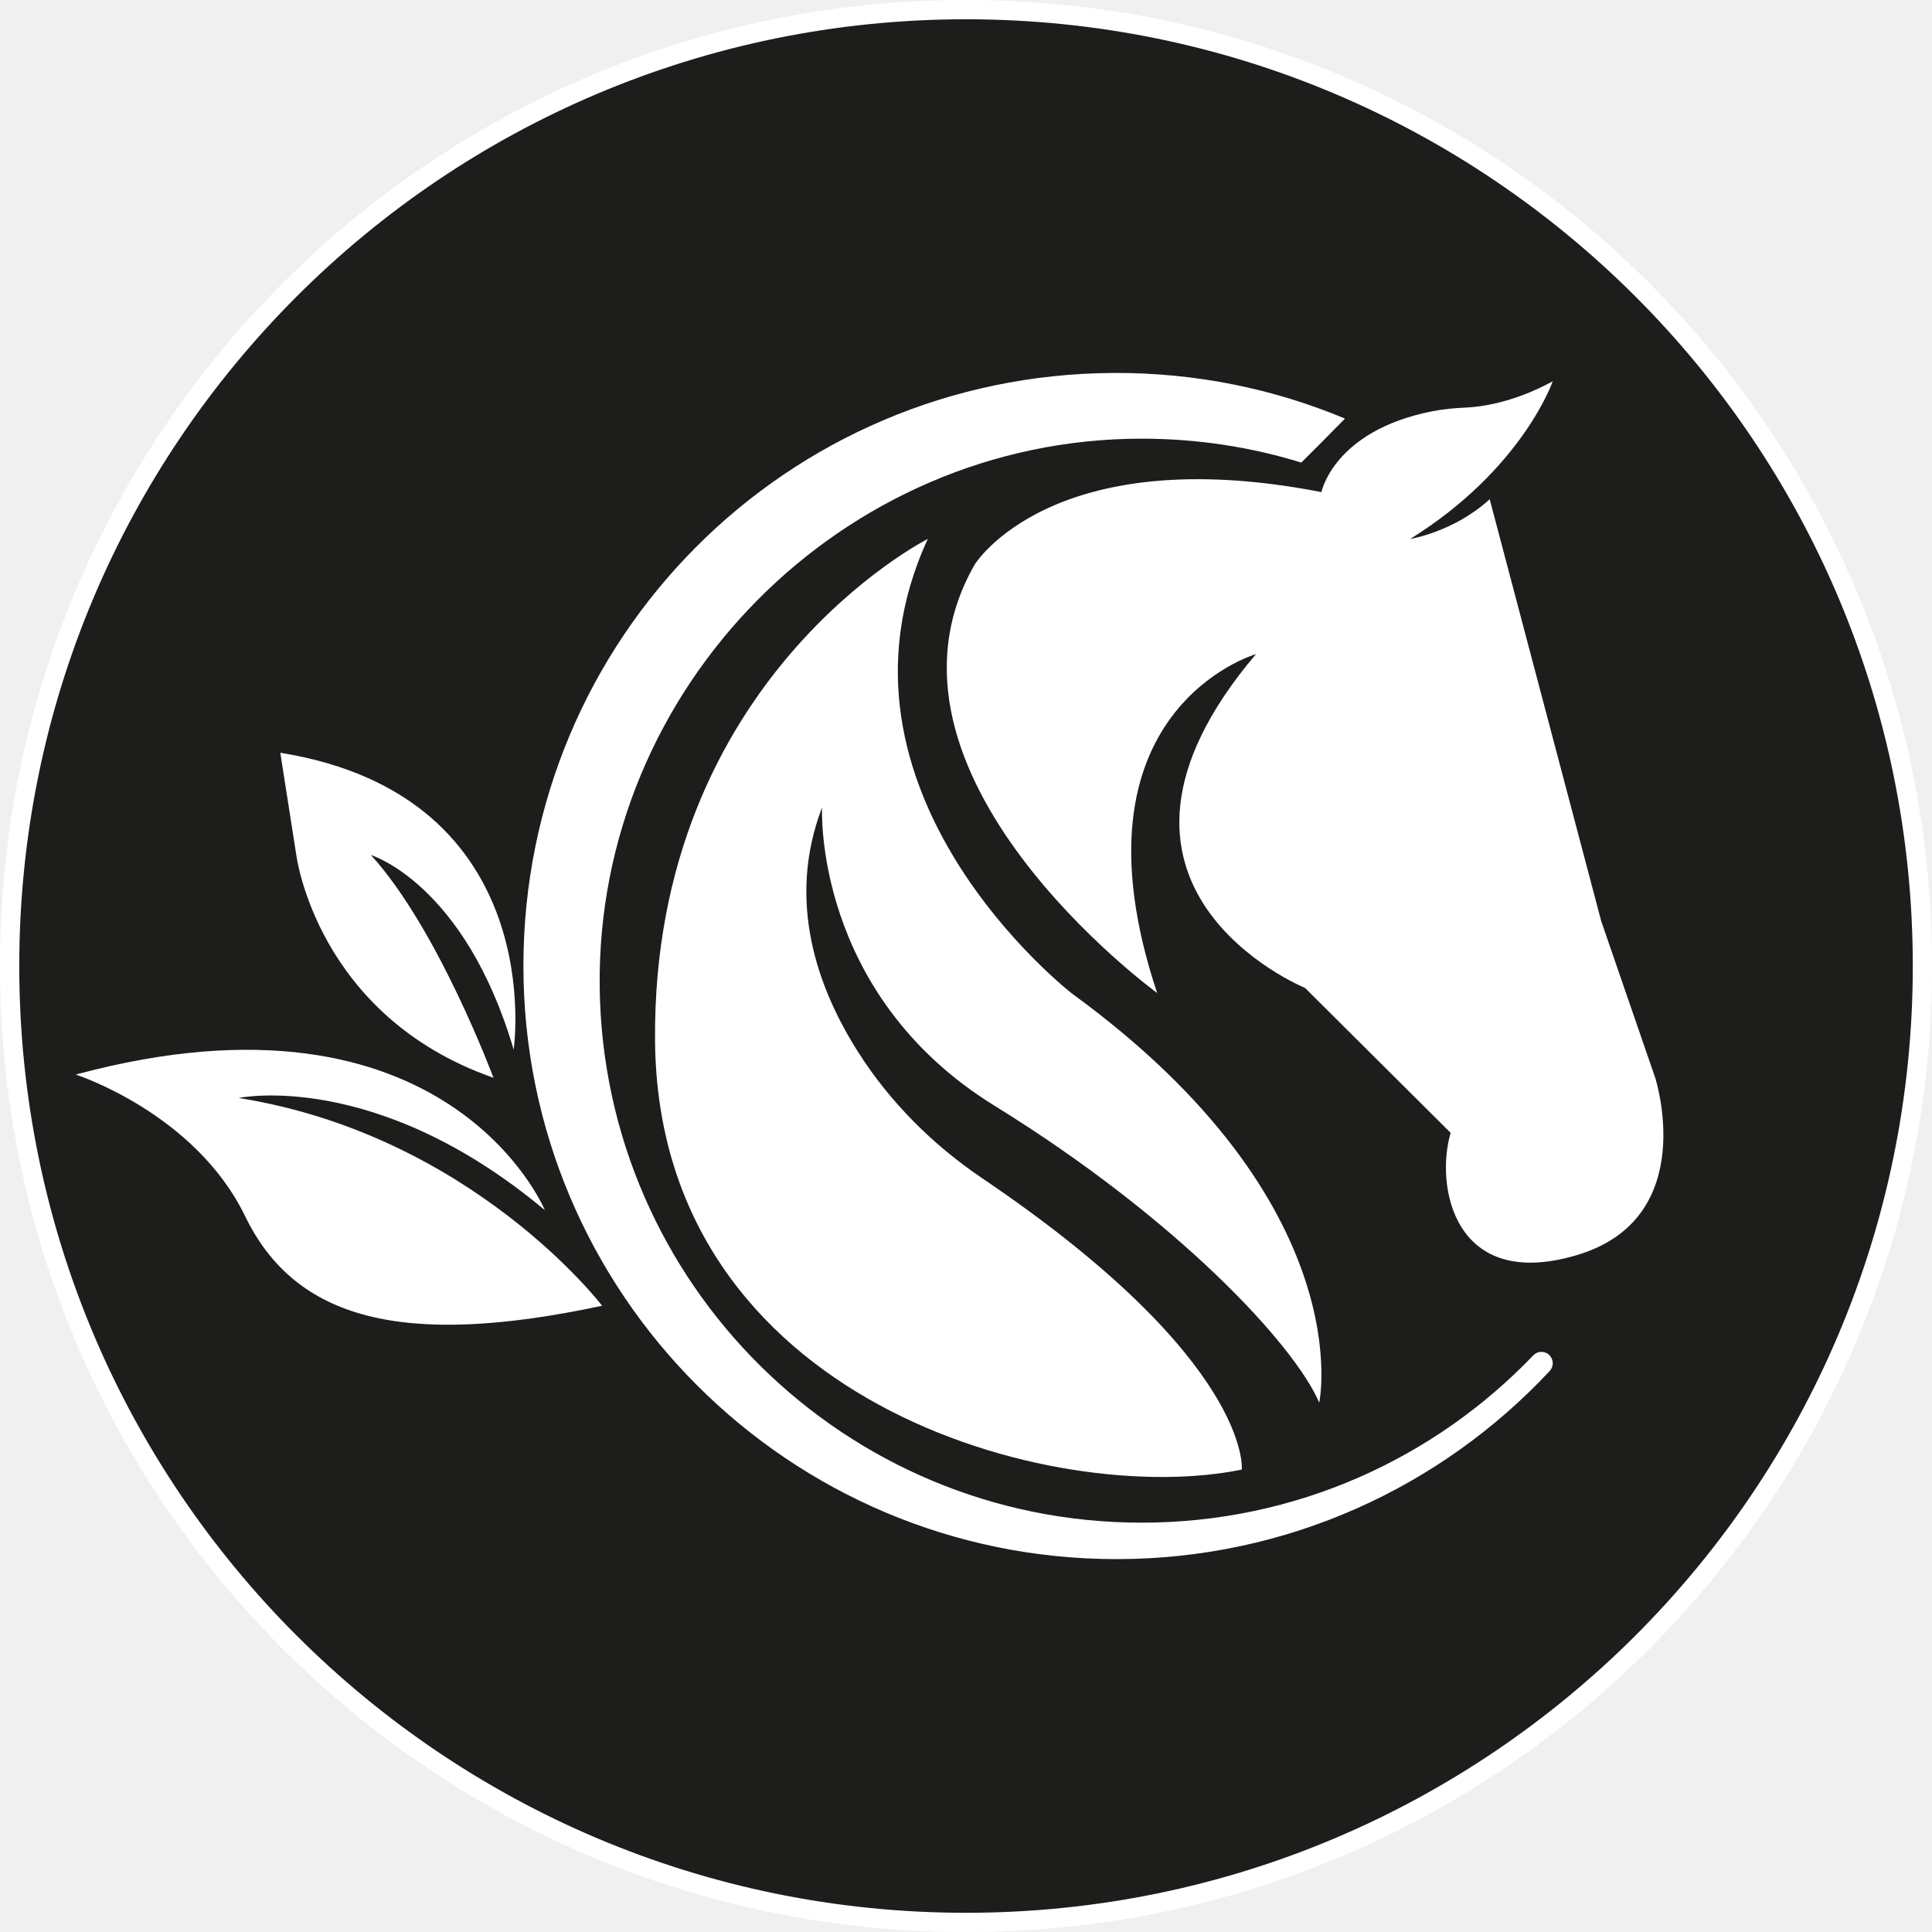
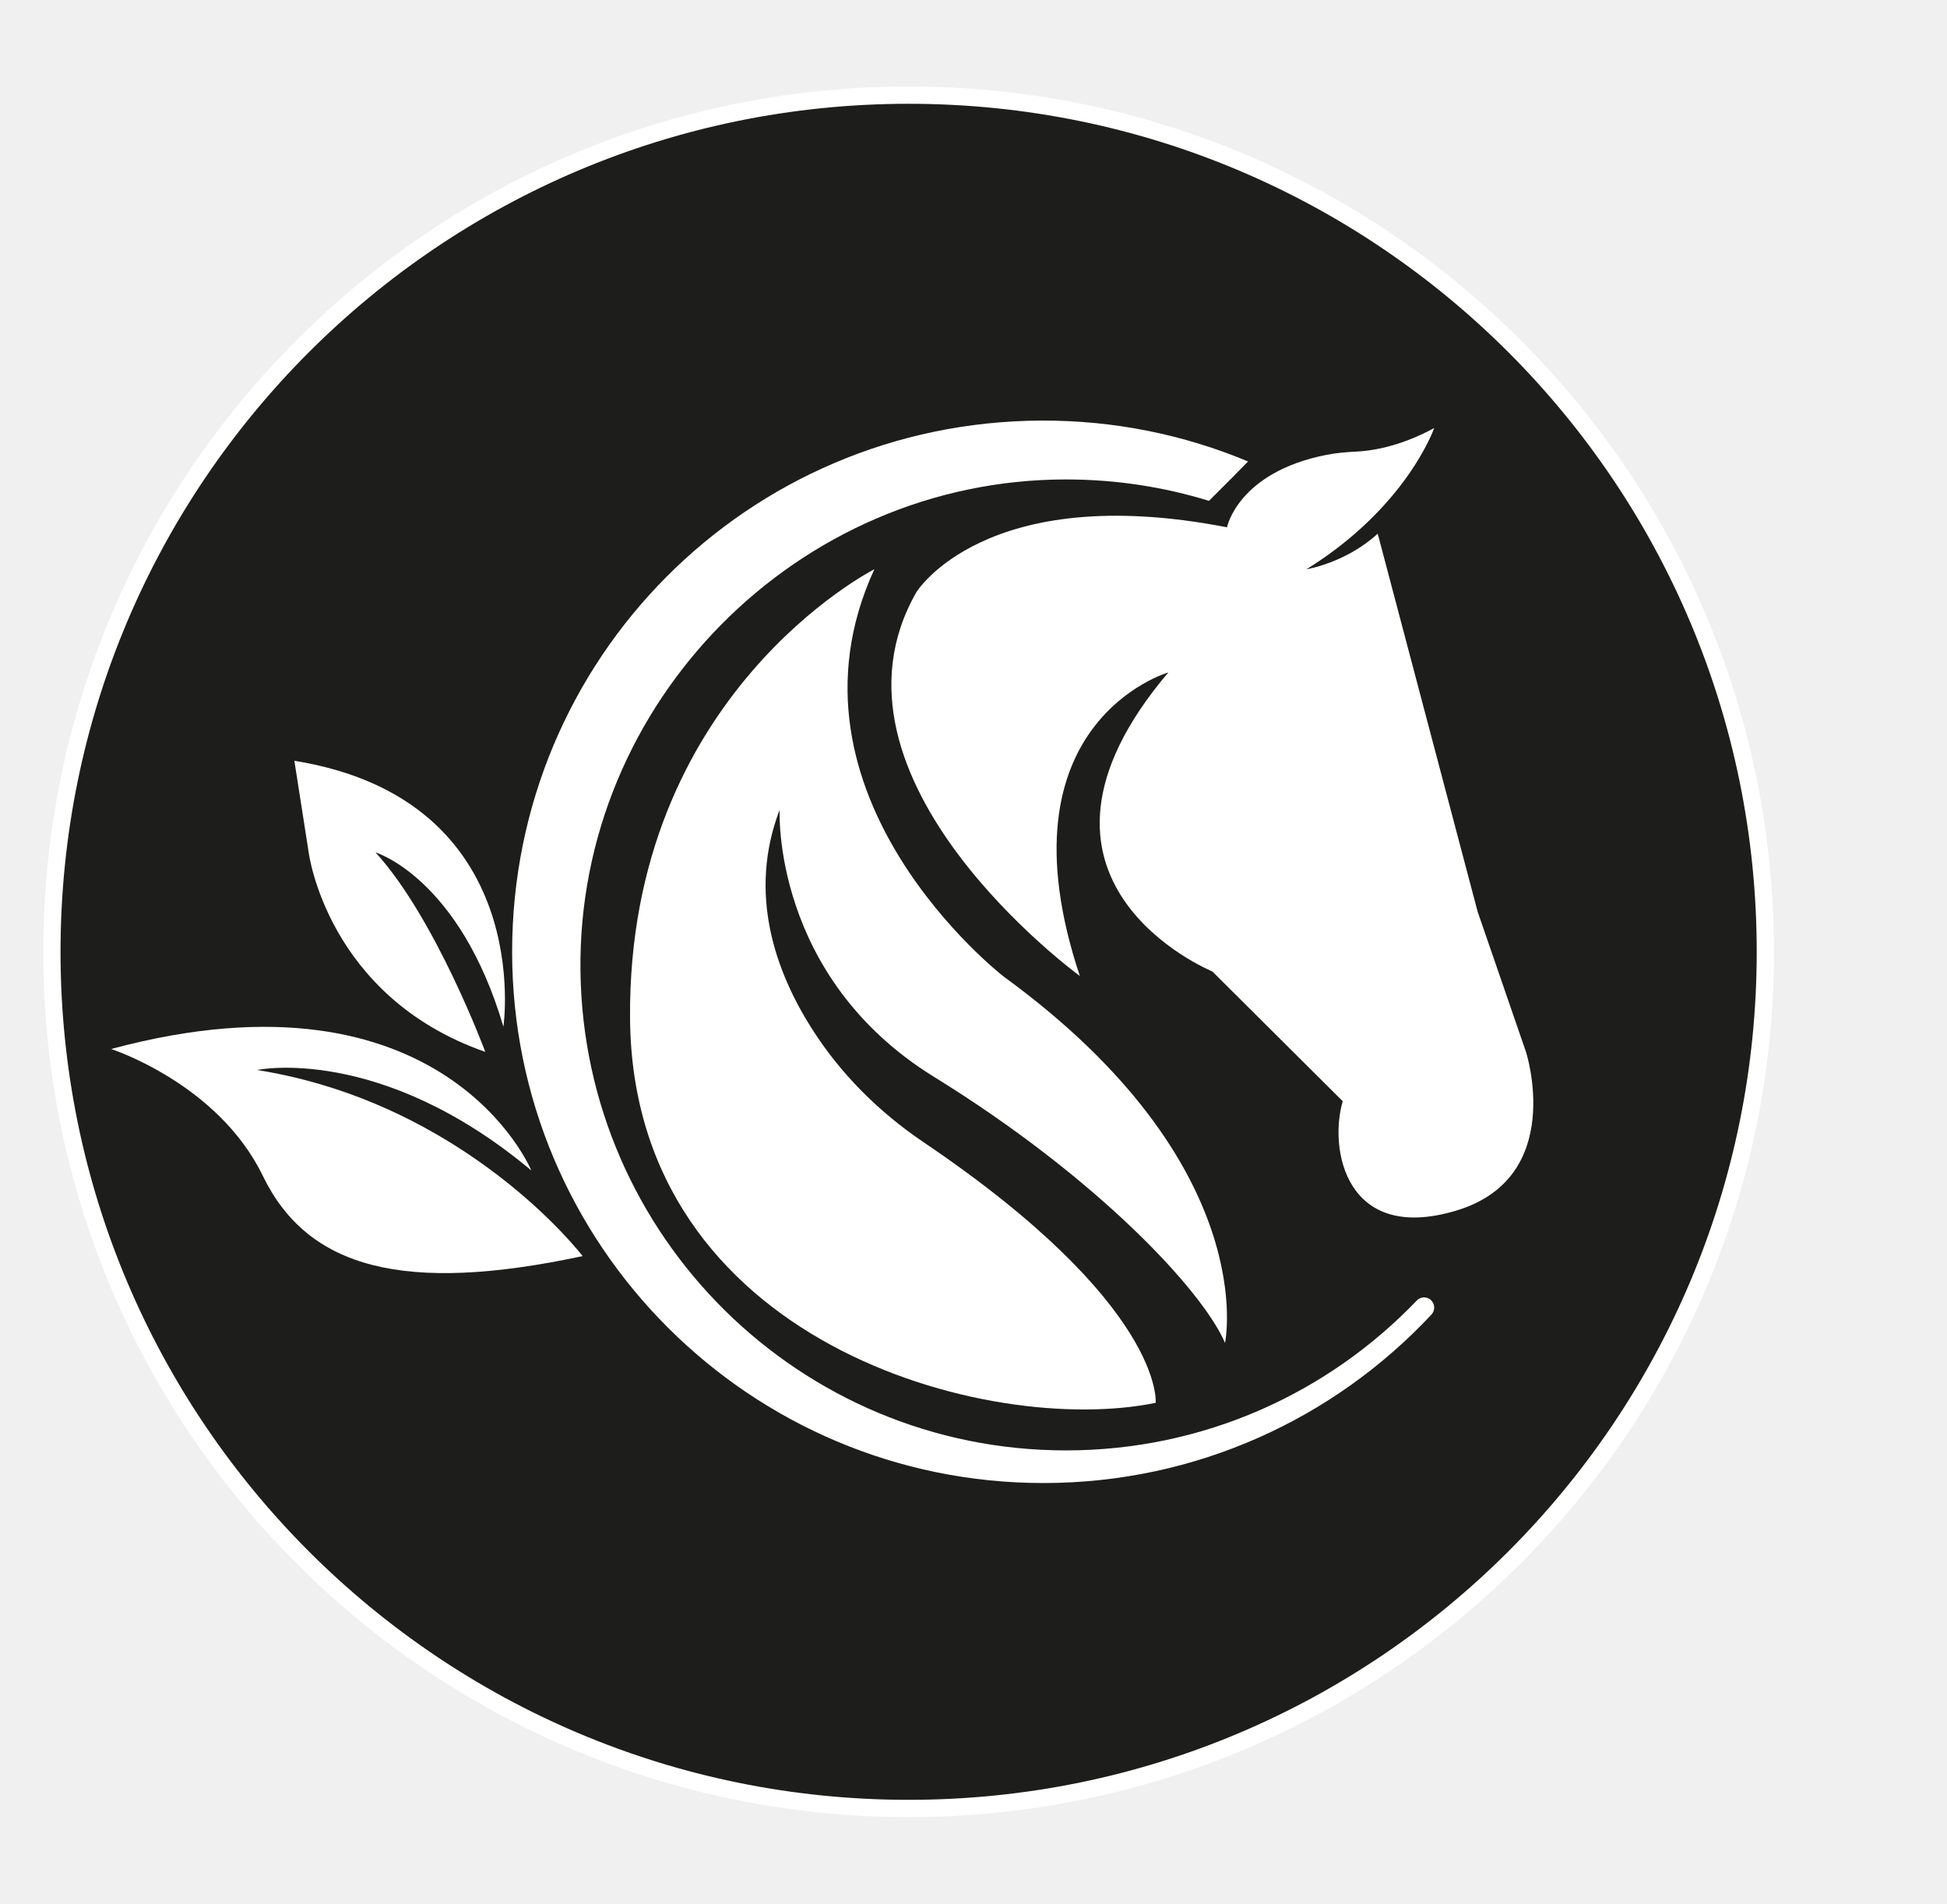
- <svg xmlns="http://www.w3.org/2000/svg" id="Calque_1" data-name="Calque 1" viewBox="0 0 312.79 312.79">
+ <svg xmlns="http://www.w3.org/2000/svg" overflow="visible" id="Calque_1" data-name="Calque 1" viewBox="-7.82 -15.64 351.89 344.07">
  <defs>
    <style>
      .cls-1 {
        fill: #fff;
      }

      .cls-2 {
        fill: #1d1d1b;
        stroke: #fff;
        stroke-miterlimit: 10;
        stroke-width: 3.12px;
      }
    </style>
  </defs>
  <circle class="cls-2" cx="156.4" cy="156.4" r="154.84" />
  <g>
    <path class="cls-1" d="M250.82,219.36c-.73-.68-1.88-.66-2.57.06-15.98,16.7-38.48,27.1-63.42,27.1-48.1,0-87.15-38.7-87.74-86.65-.6-48.52,39.22-88.85,87.74-88.85,9,0,17.68,1.35,25.85,3.87,1.99-1.97,4.8-4.79,7.07-7.12-11.5-4.81-24.15-7.45-37.41-7.39-53.01.23-95.6,43-95.6,96.02,0,53.03,42.99,96.02,96.02,96.02,27.67,0,52.62-11.71,70.13-30.45.7-.74.66-1.91-.08-2.6h0Z" />
    <path class="cls-1" d="M88.22,195.94s-15.76-38.18-75.96-21.97c0,0,19.32,6.21,27.43,22.94s25.53,21.39,57.79,14.49c0,0-21.05-27.6-58.83-33.64,0,0,22.2-4.72,49.57,18.17Z" />
    <path class="cls-1" d="M83.16,169.96s6.04-41.01-37.78-48.09l2.59,16.56s3.28,26.05,31.92,36.06c0,0-8.97-24.15-19.84-36.06,0,0,15.18,4.57,23.12,31.53Z" />
    <path class="cls-1" d="M213.58,227.11s6.9-32.09-40.02-66.25c0,0-42.21-32.66-23.35-73.61,0,0-44.62,22.54-44.16,81.2.46,58.65,64.87,75.68,95,69.47,0,0,1.7-17.62-42-47.14-8.02-5.42-14.96-12.32-20.14-20.49-6.54-10.29-11.63-24.38-5.82-39.56,0,0-1.5,30.13,27.94,48.3,29.44,18.17,48.53,38.64,52.56,48.07Z" />
    <path class="cls-1" d="M187.36,160.78s-48.88-35.57-29.56-69.38c0,0,12.44-20.24,56.14-11.73,0,0,1.97-9.92,17.91-13.08,1.78-.35,3.58-.52,5.39-.6,2.45-.1,7.74-.77,14.15-4.26,0,0-4.92,14.26-23.09,25.53,0,0,7.13-1.15,12.88-6.44l18.06,68.32,8.74,25.36s7.36,22.71-12.65,28.69c-20.01,5.98-23-11.27-20.47-19.78l-23.57-23.46s-39.92-16.33-7.95-54.05c0,0-31.28,9.03-15.99,54.89Z" />
  </g>
</svg>
